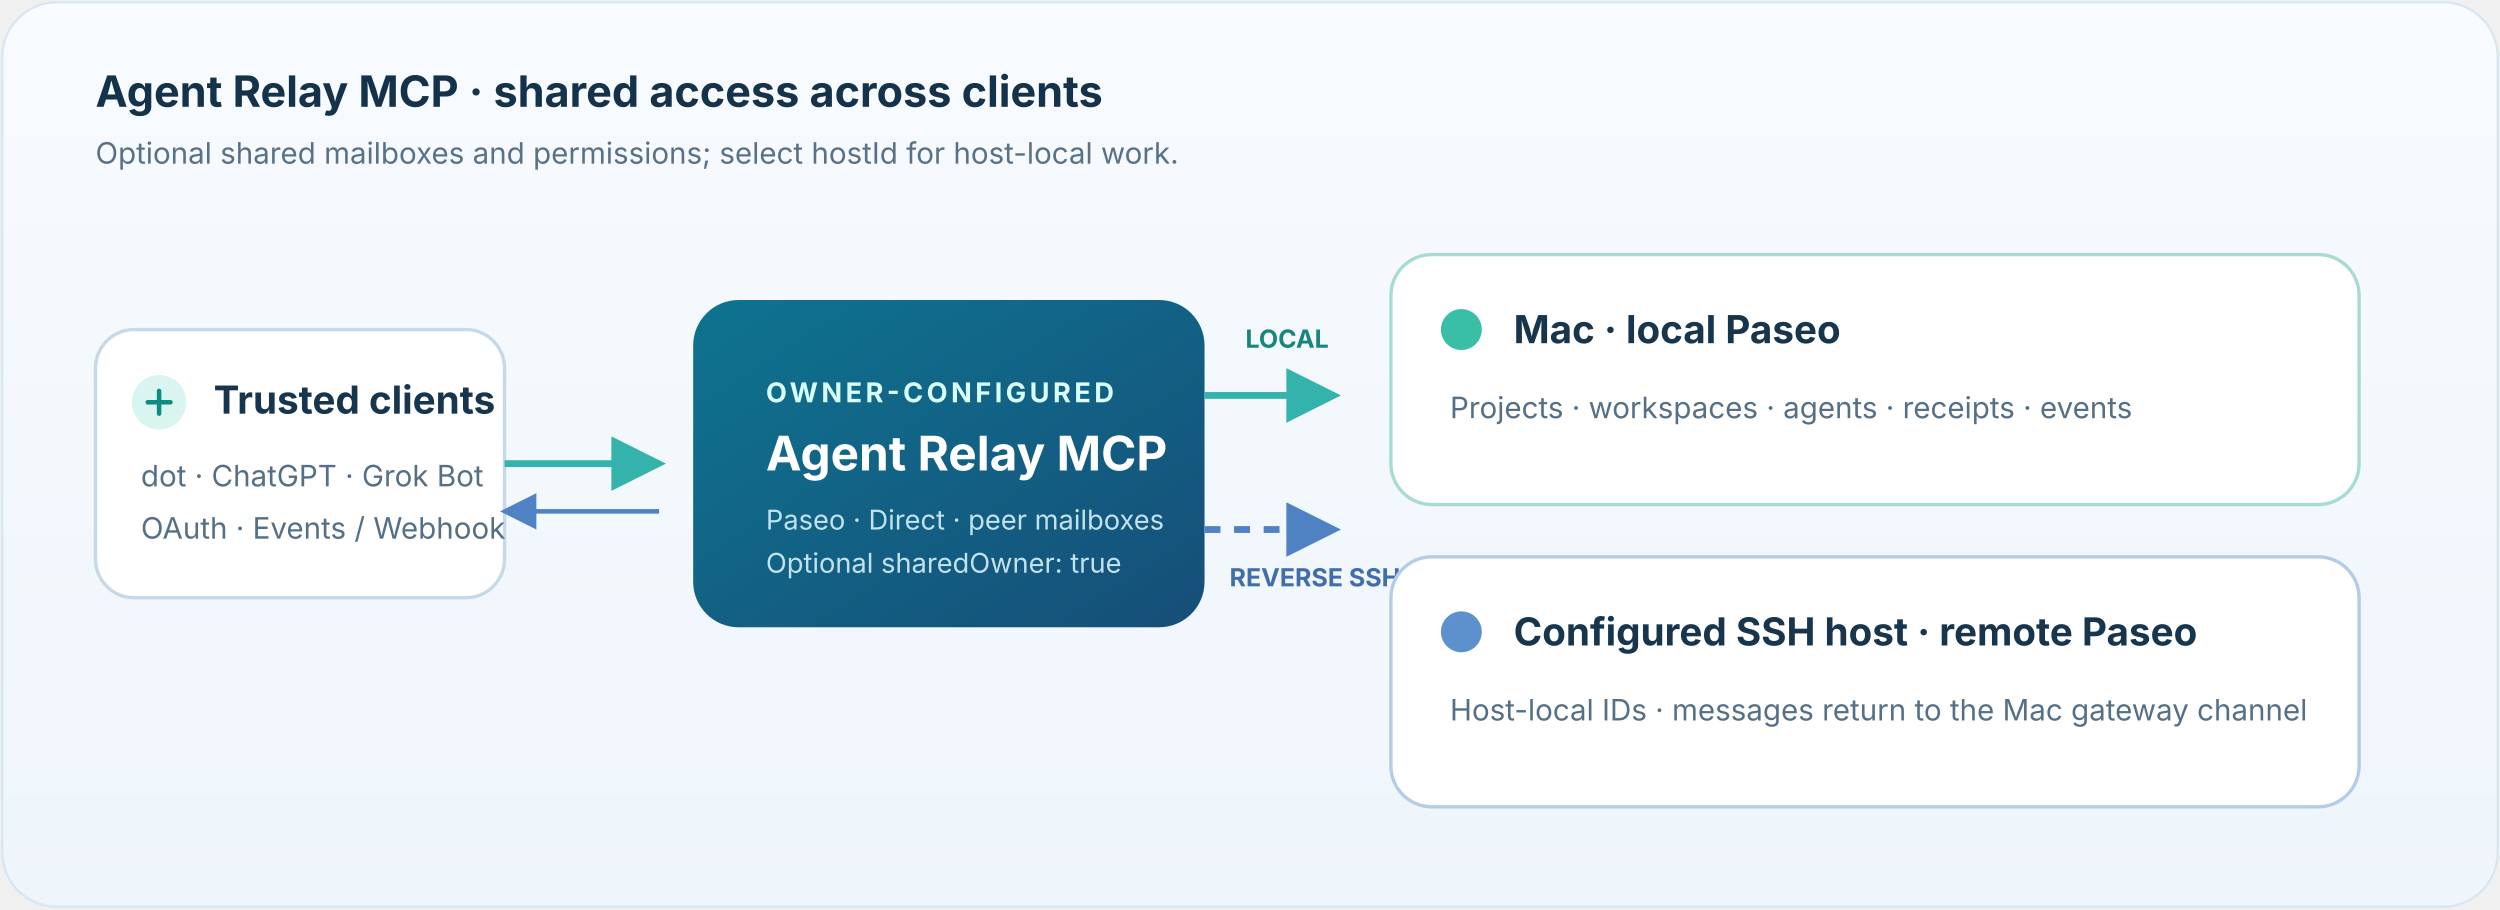
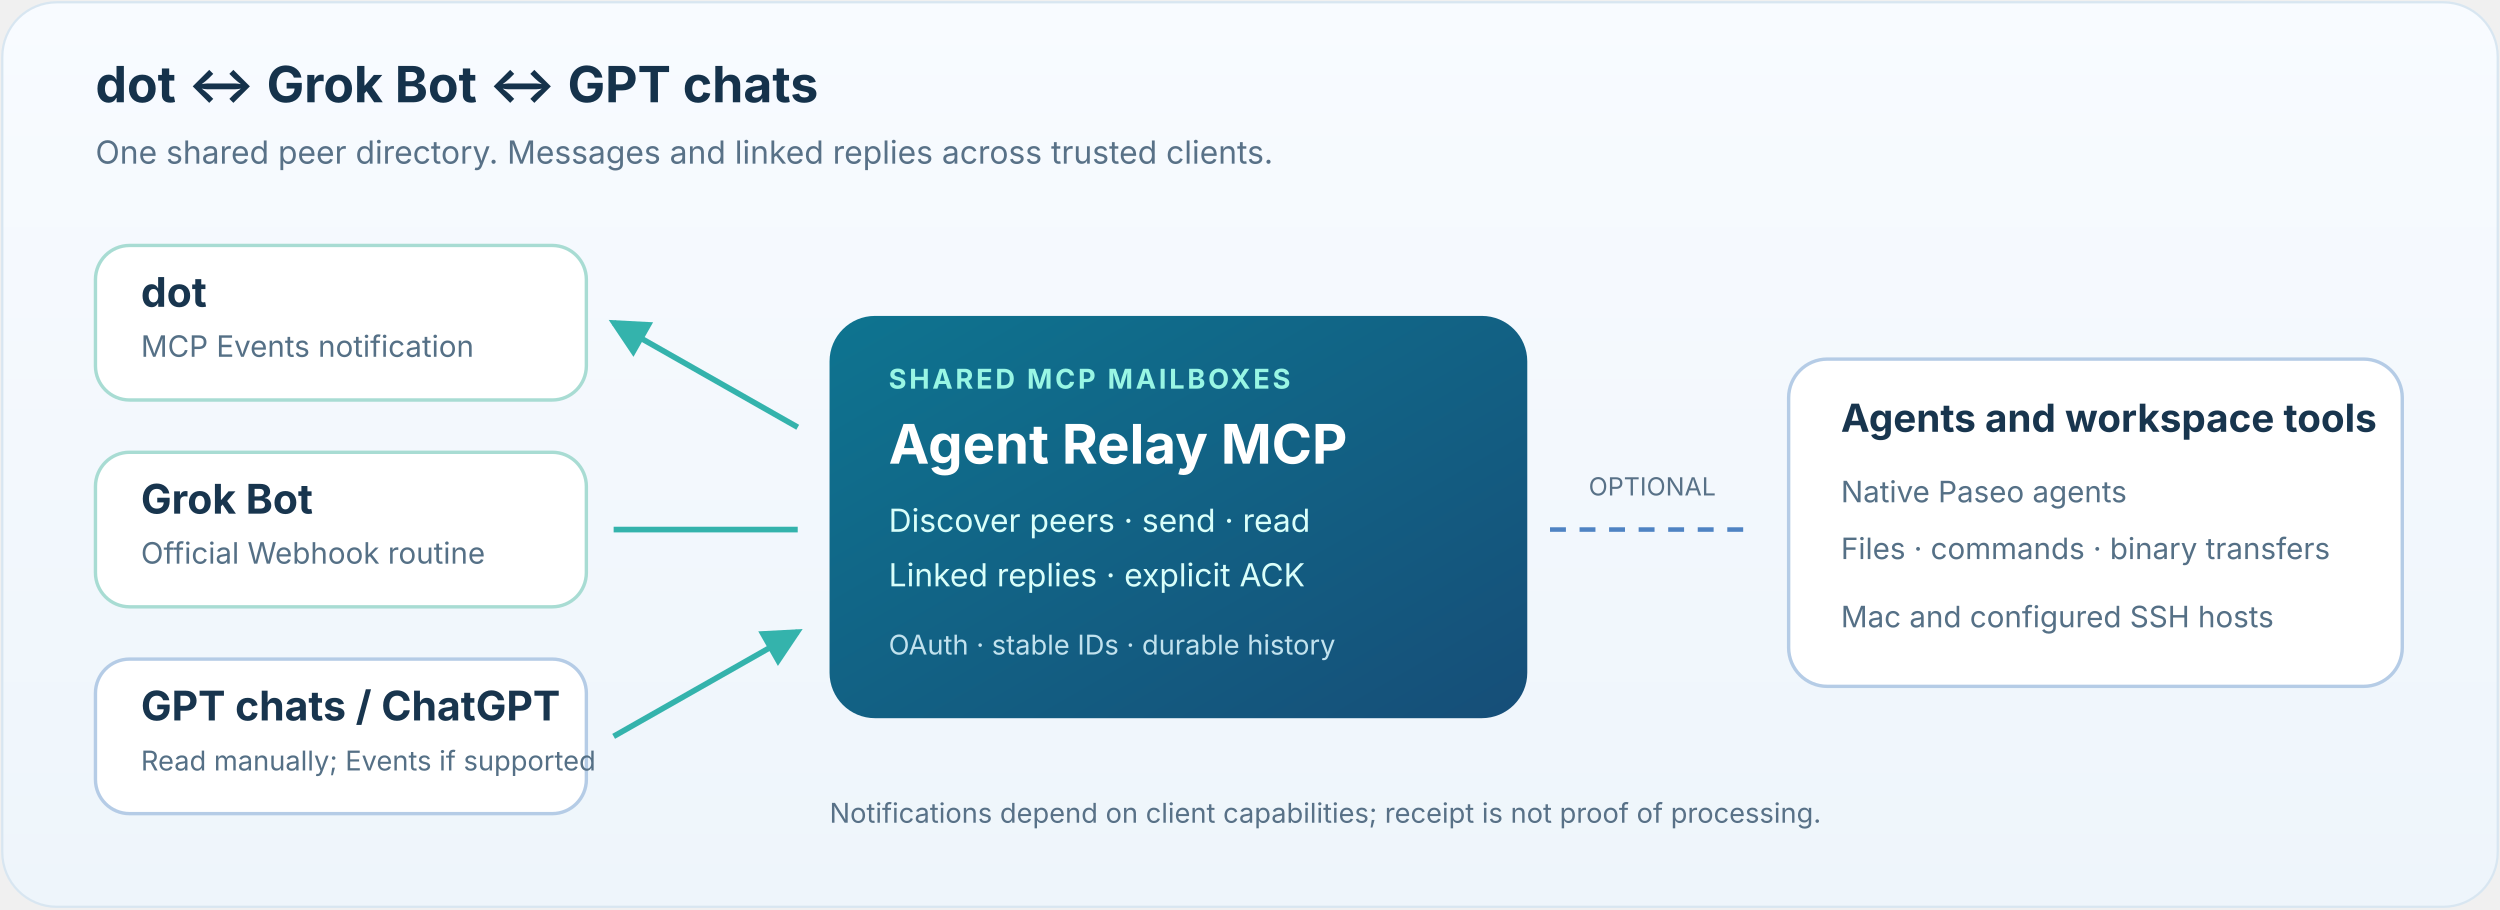
<svg xmlns="http://www.w3.org/2000/svg" viewBox="0 0 1100 400" role="img" aria-labelledby="title desc">
  <defs>
    <linearGradient id="panel" x1="0" y1="0" x2="0" y2="1">
      <stop offset="0" stop-color="#f8fbff" />
      <stop offset="1" stop-color="#eef5fb" />
    </linearGradient>
-     <linearGradient id="gateway" x1="0" y1="0" x2="1" y2="1">
+     <linearGradient id="relay" x1="0" y1="0" x2="1" y2="1">
      <stop offset="0" stop-color="#0e7490" />
      <stop offset="1" stop-color="#164e78" />
    </linearGradient>
-     <marker id="arrow" markerWidth="8" markerHeight="8" refX="7" refY="4" orient="auto">
-       <path d="M0 0 8 4 0 8z" fill="#34b3ac" />
-     </marker>
-     <marker id="arrowBlue" markerWidth="8" markerHeight="8" refX="7" refY="4" orient="auto">
-       <path d="M0 0 8 4 0 8z" fill="#4f83c3" />
+     <marker id="arrow" markerWidth="7" markerHeight="7" refX="6" refY="3.5" orient="auto-start-reverse">
+       <path d="M0 0 7 3.5 0 7z" fill="#34b3ac" />
    </marker>
  </defs>
  <rect x="1" y="1" width="1098" height="398" rx="24" fill="url(#panel)" stroke="#d8e6f1" />
-   <text x="42" y="47" fill="#15324b" font-family="ui-sans-serif,system-ui,-apple-system,Segoe UI,sans-serif" font-size="19" font-weight="750">Agent Relay MCP · shared access across clients</text>
-   <text x="42" y="72" fill="#587187" font-family="ui-sans-serif,system-ui,-apple-system,Segoe UI,sans-serif" font-size="13">Optional shared mailboxes and permissions; select hostId for host-local work.</text>
-   <rect x="42" y="145" width="180" height="118" rx="17" fill="#fff" stroke="#c6d9e8" stroke-width="1.5" />
-   <circle cx="70" cy="177" r="12" fill="#d9f5f0" />
-   <path d="M65 177h10m-5-5v10" stroke="#0f8b80" stroke-width="2" stroke-linecap="round" />
-   <text x="94" y="182" fill="#18354e" font-family="ui-sans-serif,system-ui,-apple-system,Segoe UI,sans-serif" font-size="17" font-weight="700">Trusted clients</text>
-   <text x="62" y="214" fill="#557086" font-family="ui-sans-serif,system-ui,-apple-system,Segoe UI,sans-serif" font-size="13">dot · ChatGPT · Grok Bot</text>
-   <text x="62" y="237" fill="#557086" font-family="ui-sans-serif,system-ui,-apple-system,Segoe UI,sans-serif" font-size="13">OAuth · Events / Webhook</text>
-   <rect x="305" y="132" width="225" height="144" rx="20" fill="url(#gateway)" />
-   <text x="337" y="177" fill="#d9fffa" font-family="ui-sans-serif,system-ui,-apple-system,Segoe UI,sans-serif" font-size="12" font-weight="700" letter-spacing="1.5">OWNER-CONFIGURED</text>
-   <text x="337" y="207" fill="#fff" font-family="ui-sans-serif,system-ui,-apple-system,Segoe UI,sans-serif" font-size="21" font-weight="750">Agent Relay MCP</text>
-   <text x="337" y="233" fill="#c1e2ee" font-family="ui-sans-serif,system-ui,-apple-system,Segoe UI,sans-serif" font-size="12">Paseo · Direct · peer mailboxes</text>
-   <text x="337" y="252" fill="#c1e2ee" font-family="ui-sans-serif,system-ui,-apple-system,Segoe UI,sans-serif" font-size="12">Optional sharedOwner: true</text>
-   <path d="M290 225h-68" fill="none" stroke="#4f83c3" stroke-width="2" marker-end="url(#arrowBlue)" />
-   <path d="M222 204h68" fill="none" stroke="#34b3ac" stroke-width="3" marker-end="url(#arrow)" />
-   <path d="M530 174h57" fill="none" stroke="#34b3ac" stroke-width="3" marker-end="url(#arrow)" />
-   <path d="M530 233h57" fill="none" stroke="#4f83c3" stroke-width="3" stroke-dasharray="7 6" marker-end="url(#arrowBlue)" />
-   <text x="548" y="153" fill="#18857f" font-family="ui-sans-serif,system-ui,-apple-system,Segoe UI,sans-serif" font-size="11" font-weight="700">LOCAL</text>
-   <text x="541" y="258" fill="#416eaa" font-family="ui-sans-serif,system-ui,-apple-system,Segoe UI,sans-serif" font-size="11" font-weight="700">REVERSE SSH UNIX-SOCKET FORWARD</text>
-   <rect x="612" y="112" width="426" height="110" rx="18" fill="#fff" stroke="#a8dcd3" stroke-width="1.5" />
-   <rect x="612" y="245" width="426" height="110" rx="18" fill="#fff" stroke="#b5cce6" stroke-width="1.5" />
-   <circle cx="643" cy="145" r="9" fill="#39bfa8" />
-   <circle cx="643" cy="278" r="9" fill="#5c91cd" />
-   <text x="666" y="151" fill="#18354e" font-family="ui-sans-serif,system-ui,-apple-system,Segoe UI,sans-serif" font-size="17" font-weight="750">Mac · local Paseo</text>
-   <text x="638" y="184" fill="#557086" font-family="ui-sans-serif,system-ui,-apple-system,Segoe UI,sans-serif" font-size="13">Projects · workspaces · agents · receipts · events</text>
-   <text x="666" y="284" fill="#18354e" font-family="ui-sans-serif,system-ui,-apple-system,Segoe UI,sans-serif" font-size="17" font-weight="750">Configured SSH host · remote Paseo</text>
-   <text x="638" y="317" fill="#557086" font-family="ui-sans-serif,system-ui,-apple-system,Segoe UI,sans-serif" font-size="13">Host-local IDs · messages return to the Mac gateway channel</text>
+   <g font-family="ui-sans-serif,system-ui,-apple-system,Segoe UI,sans-serif">
+     <text x="42" y="45" fill="#15324b" font-size="22" font-weight="750">dot ↔ Grok Bot ↔ GPT chats</text>
+     <text x="42" y="72" fill="#587187" font-size="14">One shared peer directory. Messages and linked replies across trusted clients.</text>
+     <rect x="42" y="108" width="216" height="68" rx="15" fill="#fff" stroke="#a8dcd3" stroke-width="1.5" />
+     <text x="62" y="135" fill="#18354e" font-size="18" font-weight="700">dot</text>
+     <text x="62" y="157" fill="#557086" font-size="13">MCP Events notification</text>
+     <rect x="42" y="199" width="216" height="68" rx="15" fill="#fff" stroke="#a8dcd3" stroke-width="1.5" />
+     <text x="62" y="226" fill="#18354e" font-size="18" font-weight="700">Grok Bot</text>
+     <text x="62" y="248" fill="#557086" font-size="13">Official Webhook routine</text>
+     <rect x="42" y="290" width="216" height="68" rx="15" fill="#fff" stroke="#b5cce6" stroke-width="1.5" />
+     <text x="62" y="317" fill="#18354e" font-size="18" font-weight="700">GPT chats / ChatGPT</text>
+     <text x="62" y="339" fill="#557086" font-size="12">Read manually; Events if supported</text>
+     <path d="M270 142 351 188M270 233h81M270 324 351 278" fill="none" stroke="#34b3ac" stroke-width="2.5" marker-start="url(#arrow)" marker-end="url(#arrow)" />
+     <rect x="365" y="139" width="307" height="177" rx="20" fill="url(#relay)" />
+     <text x="391" y="171" fill="#99f6e4" font-size="12" font-weight="700" letter-spacing="1.2">SHARED MCP MAILBOXES</text>
+     <text x="391" y="204" fill="#fff" font-size="24" font-weight="750">Agent Relay MCP</text>
+     <text x="391" y="234" fill="#d9fffa" font-size="14">Discover peers · send · read</text>
+     <text x="391" y="258" fill="#d9fffa" font-size="14">Linked replies · explicit ACK</text>
+     <text x="391" y="288" fill="#c1e2ee" font-size="12">OAuth · stable IDs · durable history</text>
+     <path d="M682 233h88" fill="none" stroke="#4f83c3" stroke-width="2" stroke-dasharray="7 6" />
+     <text x="699" y="218" fill="#587187" font-size="11">OPTIONAL</text>
+     <rect x="787" y="158" width="270" height="144" rx="17" fill="#fff" stroke="#b5cce6" stroke-width="1.5" />
+     <text x="810" y="190" fill="#18354e" font-size="17" font-weight="700">Agents and workspace tools</text>
+     <text x="810" y="221" fill="#557086" font-size="13">Native Paseo agents</text>
+     <text x="810" y="246" fill="#557086" font-size="13">Files · commands · binary transfers</text>
+     <text x="810" y="276" fill="#557086" font-size="13">Mac and configured SSH hosts</text>
+     <text x="365" y="362" fill="#587187" font-size="12">Notifications depend on client capabilities; receipt is not proof of processing.</text>
+   </g>
</svg>
